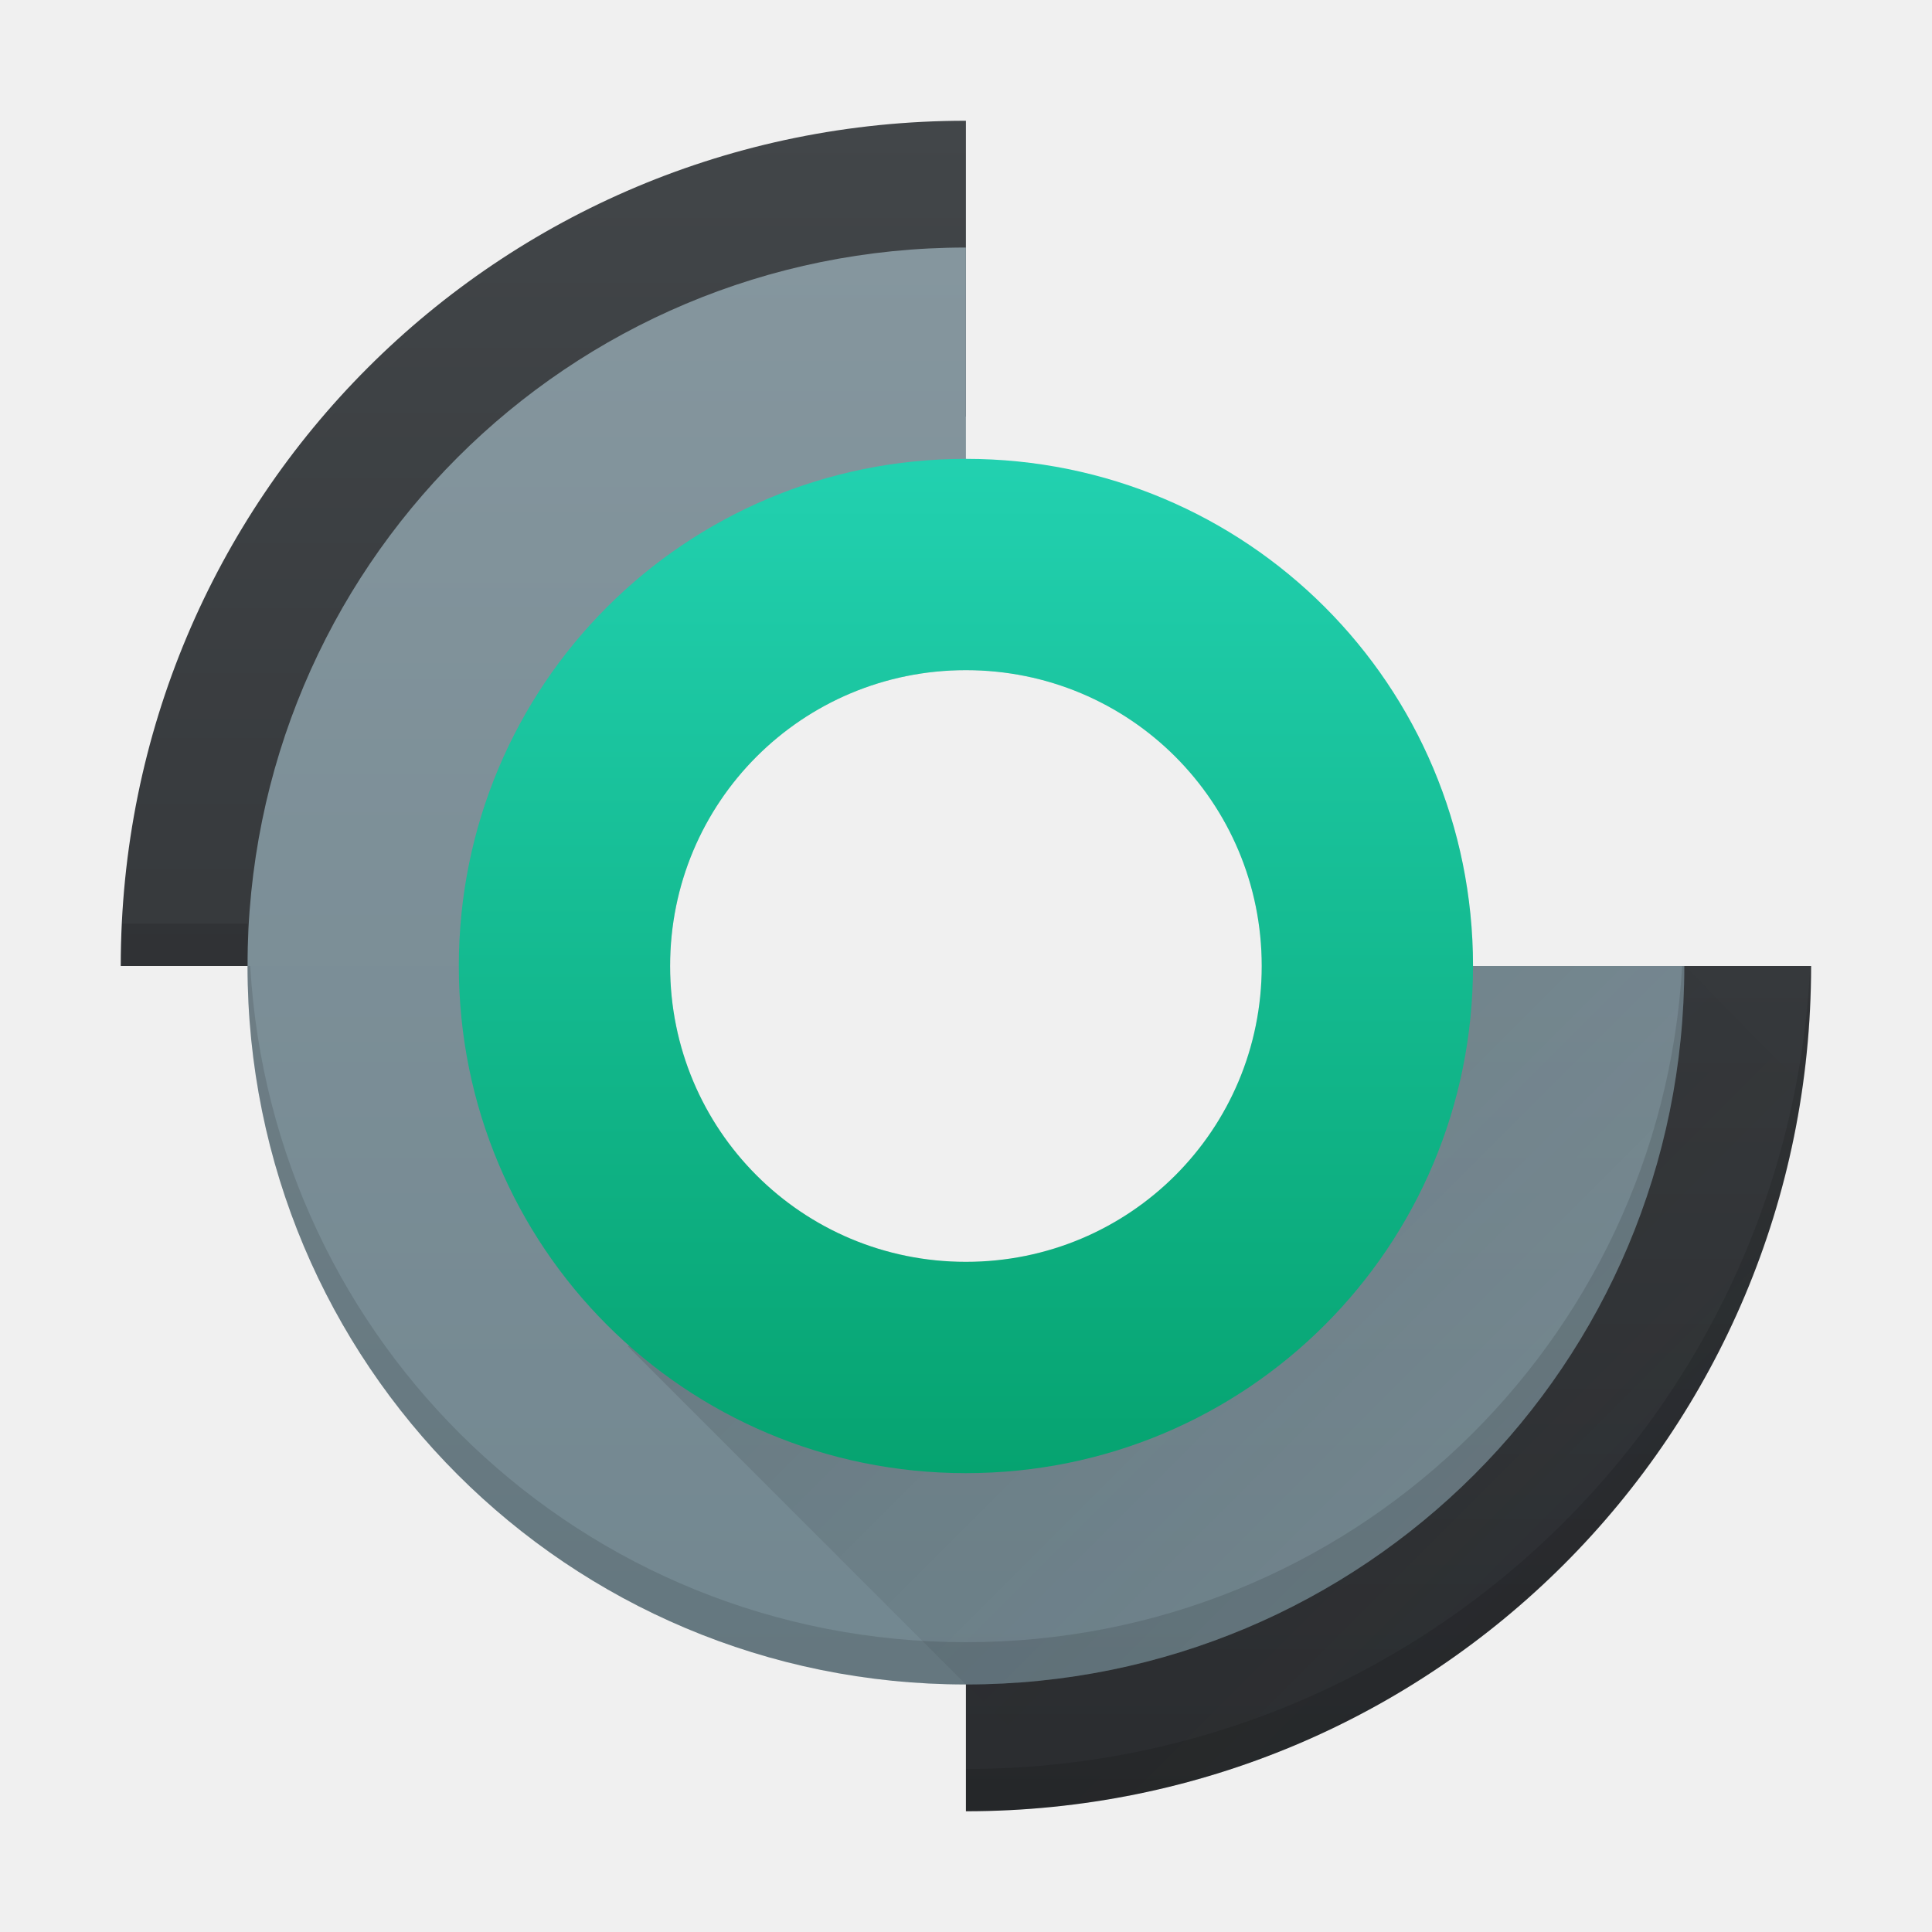
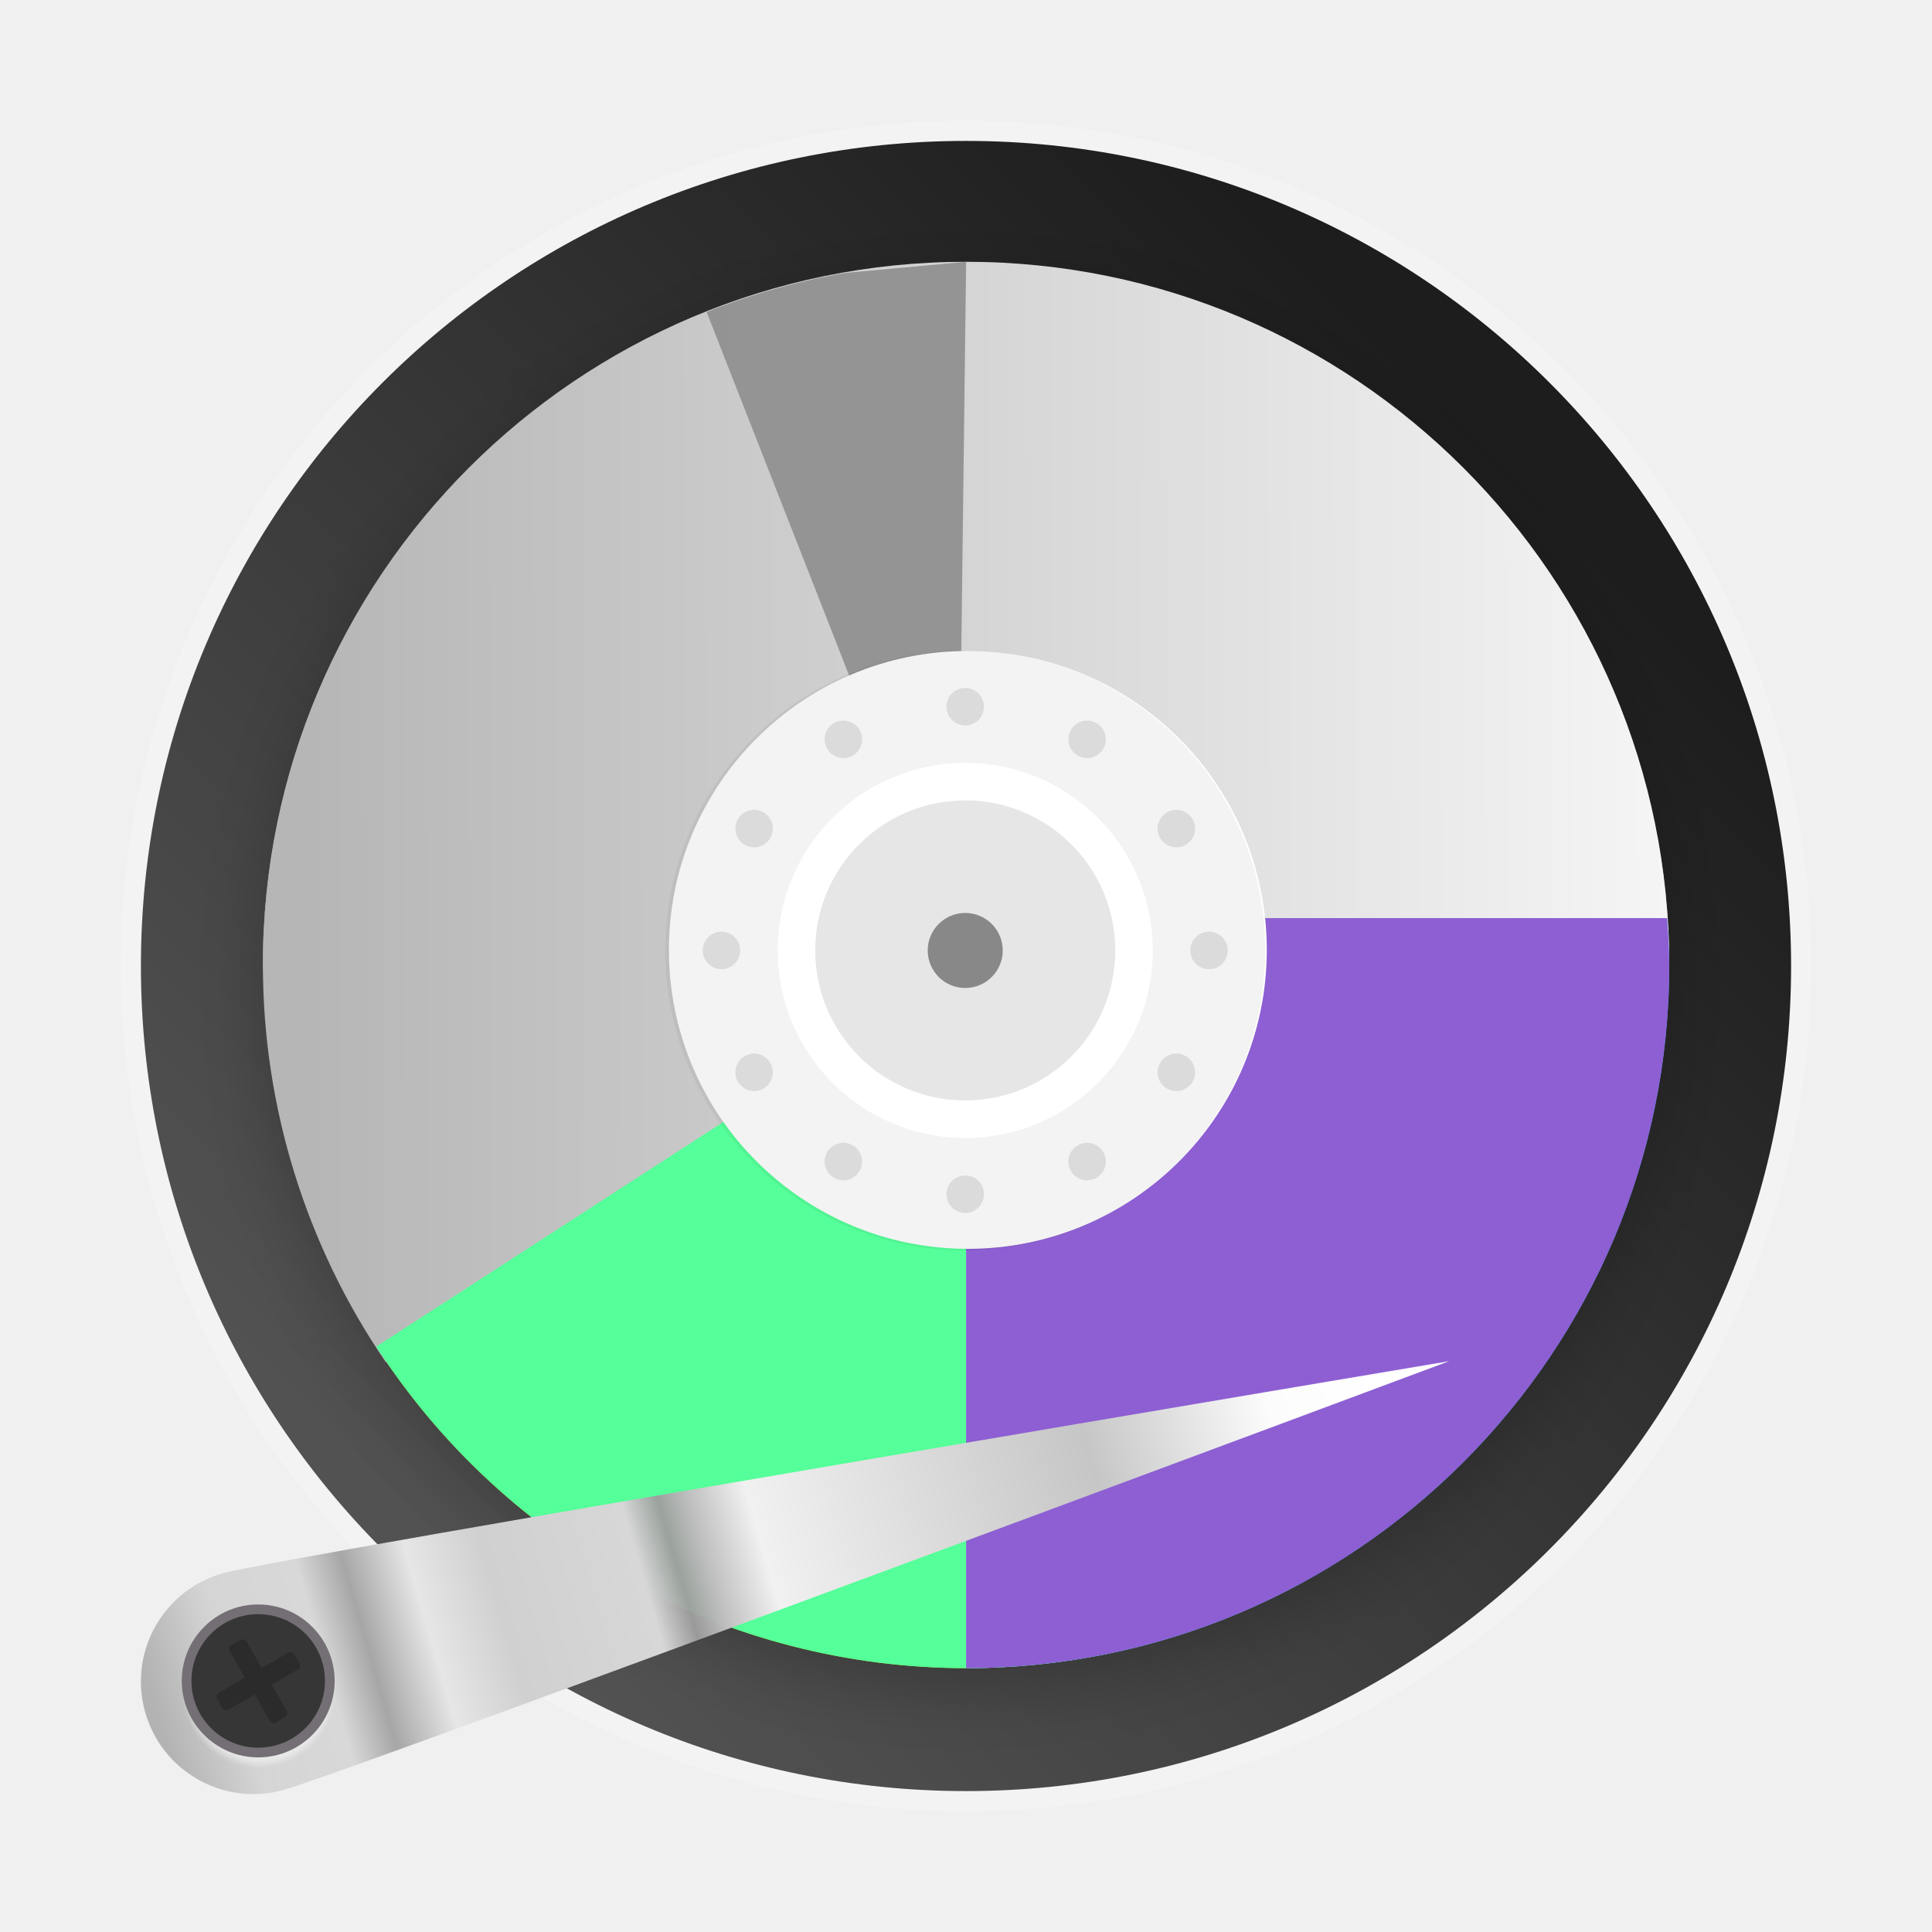
- <svg xmlns="http://www.w3.org/2000/svg" width="48" height="48" version="1.1" id="svg42">
+ <svg xmlns="http://www.w3.org/2000/svg" xmlns:xlink="http://www.w3.org/1999/xlink" width="48" height="48" version="1.1" id="svg42">
  <defs id="defs22">
    <linearGradient id="a" y1="41" y2="7" x2="0" gradientUnits="userSpaceOnUse">
      <stop stop-color="#728790" id="stop2" />
      <stop offset="1" stop-color="#85969e" id="stop4" />
    </linearGradient>
    <linearGradient id="b" y1="36" y2="12" x2="0" gradientUnits="userSpaceOnUse">
      <stop stop-color="#06a370" id="stop7" />
      <stop offset="1" stop-color="#22d1b0" id="stop9" />
    </linearGradient>
    <linearGradient id="c" y1="44" y2="4" x2="0" gradientUnits="userSpaceOnUse">
      <stop stop-color="#2a2c2f" id="stop12" />
      <stop offset="1" stop-color="#424649" id="stop14" />
    </linearGradient>
    <linearGradient id="d" y1="15" x1="15" y2="44" x2="44" gradientUnits="userSpaceOnUse" gradientTransform="matrix(1.049895,0,0,1.05,-1.19958,-1.2)">
      <stop stop-color="#020303" id="stop17" />
      <stop offset="1" stop-color="#424649" stop-opacity="0" id="stop19" />
    </linearGradient>
+     <linearGradient xlink:href="#linearGradient2548" id="linearGradient1037" gradientUnits="userSpaceOnUse" gradientTransform="matrix(2.003306,0,0,2.003306,-10.58469,9.060852)" x1="9.891" y1="-22.975" x2="23.31" y2="-9.557" />
+     <linearGradient id="linearGradient2548">
+       <stop style="stop-color:#525252;stop-opacity:1" offset="0" id="stop2544" />
+       <stop style="stop-color:#1e1d1d;stop-opacity:1" offset="1" id="stop2546" />
+     </linearGradient>
+     <filter style="color-interpolation-filters:sRGB" id="filter1422-7" x="-0.06" width="1.12" y="-0.06" height="1.12">
+       <feGaussianBlur stdDeviation="3.75" id="feGaussianBlur1424-5" />
+     </filter>
+     <linearGradient xlink:href="#linearGradient1762" id="linearGradient2604-3" x1="49.641" y1="23.574" x2="67.151" y2="23.521" gradientUnits="userSpaceOnUse" />
+     <linearGradient id="linearGradient1762">
+       <stop style="stop-color:#b6b6b6;stop-opacity:1;" offset="0" id="stop1758" />
+       <stop style="stop-color:#f5f5f5;stop-opacity:1" offset="1" id="stop1760" />
+     </linearGradient>
+     <linearGradient xlink:href="#linearGradient2649" id="linearGradient1039" gradientUnits="userSpaceOnUse" gradientTransform="matrix(2.003306,0,0,2.003306,-10.58469,-9.060852)" x1="7.315" y1="26.04" x2="22.401" y2="21.641" />
+     <linearGradient id="linearGradient2649">
+       <stop style="stop-color:#b3b3b3;stop-opacity:1" offset="0" id="stop2645" />
+       <stop id="stop2655" offset="0.064" style="stop-color:#d5d5d5;stop-opacity:1" />
+       <stop style="stop-color:#d8d8d8;stop-opacity:1" offset="0.138" id="stop2657" />
+       <stop id="stop2659" offset="0.174" style="stop-color:#a6a6a6;stop-opacity:1" />
+       <stop style="stop-color:#e6e6e6;stop-opacity:1" offset="0.224" id="stop2661" />
+       <stop id="stop2663" offset="0.282" style="stop-color:#d0d0d0;stop-opacity:1" />
+       <stop style="stop-color:#d7d7d7;stop-opacity:1" offset="0.398" id="stop2665" />
+       <stop id="stop2667" offset="0.426" style="stop-color:#9e9e9e;stop-opacity:0.953" />
+       <stop style="stop-color:#c1c1c1;stop-opacity:1" offset="0.452" id="stop2669" />
+       <stop id="stop2671" offset="0.495" style="stop-color:#f1f1f1;stop-opacity:1" />
+       <stop style="stop-color:#c6c6c6;stop-opacity:1" offset="0.763" id="stop2675" />
+       <stop style="stop-color:#fcfcfc;stop-opacity:1" offset="0.909" id="stop2673" />
+       <stop style="stop-color:#ffffff;stop-opacity:1" offset="1" id="stop2647" />
+     </linearGradient>
+     <radialGradient xlink:href="#linearGradient1960" id="radialGradient2687-7" gradientUnits="userSpaceOnUse" gradientTransform="matrix(0.6133849,0,0,0.6133849,20.25894,53.91311)" cx="-22.537" cy="-19.381" fx="-22.537" fy="-19.381" r="3.152" />
+     <linearGradient id="linearGradient1960">
+       <stop style="stop-color:#ffffff;stop-opacity:1;" offset="0" id="stop1956" />
+       <stop id="stop1964" offset="0.884" style="stop-color:#ffffff;stop-opacity:0.44" />
+       <stop style="stop-color:#ffffff;stop-opacity:0.169;" offset="0.944" id="stop1980" />
+       <stop id="stop1978" offset="0.97" style="stop-color:#ffffff;stop-opacity:0.055;" />
+       <stop style="stop-color:#ffffff;stop-opacity:0.027;" offset="0.977" id="stop1988" />
+       <stop id="stop1986" offset="0.984" style="stop-color:#ffffff;stop-opacity:0.008;" />
+       <stop style="stop-color:#ffffff;stop-opacity:0;" offset="0.993" id="stop1984" />
+       <stop style="stop-color:#ffffff;stop-opacity:0;" offset="1" id="stop1958" />
+     </linearGradient>
  </defs>
-   <g stroke-opacity="0.55" stroke-width="2.8" id="g28" transform="matrix(1.049895,0,0,1.05,-1.19958,-1.2)">
-     <path fill="url(#c)" d="M 24,4 C 12.92,4 4,12.92 4,24 h 7 c 0,-7.202 5.798,-13 13,-13 z m 13,20 c 0,7.202 -5.798,13 -13,13 v 7 c 11.08,0 20,-8.92 20,-20 z" id="path24" style="fill:url(#c)" />
-     <path fill="url(#a)" d="M 24,7 C 14.582,7 7,14.582 7,24 c 0,9.418 7.582,17 17,17 9.418,0 17,-7.582 17,-17 H 34 C 34,29.54 29.54,34 24,34 18.46,34 14,29.54 14,24 14,18.46 18.46,14 24,14 Z" id="path26" style="fill:url(#a)" />
+   <circle style="color:#000000;display:inline;overflow:visible;visibility:visible;fill:none;fill-opacity:1;fill-rule:nonzero;stroke:#ffffff;stroke-width:1.002;stroke-linecap:square;stroke-linejoin:miter;stroke-miterlimit:4;stroke-dasharray:none;stroke-dashoffset:0;stroke-opacity:0.212;marker:none;enable-background:accumulate" id="circle2643-6" cx="24" cy="-24" r="20.499" transform="scale(1,-1)" />
+   <circle transform="scale(1,-1)" r="20.499" cy="-24" cx="24" id="path4238-1" style="color:#000000;display:inline;overflow:visible;visibility:visible;fill:url(#linearGradient1037);fill-opacity:1;fill-rule:nonzero;stroke:none;stroke-width:0.891;stroke-linecap:butt;stroke-linejoin:miter;stroke-miterlimit:4;stroke-dasharray:2.674, 2.674;stroke-dashoffset:0;stroke-opacity:1;marker:none;enable-background:accumulate" />
+   <path transform="matrix(0.2329452,0,0,0.2329452,-5.250496,-2.921)" style="display:inline;opacity:0.2;fill:#000000;fill-opacity:1;stroke:none;stroke-width:16;stroke-linecap:round;stroke-linejoin:round;stroke-miterlimit:4;stroke-dasharray:none;stroke-dashoffset:0;stroke-opacity:1;filter:url(#filter1422-7);enable-background:new" d="m 125.568,192.568 c -41.421,0 -75,-33.579 -75,-75 0,-41.421 33.579,-75 75,-75 41.421,0 75,33.579 75,75 0,41.421 -33.579,75 -75,75 z" id="path1414-2" />
+   <path id="path1446-9" d="m 24,6.529 c -9.649,0 -17.471,7.822 -17.471,17.471 0,0.078 0.005,0.155 0.006,0.233 0.125,-9.541 7.894,-17.238 17.465,-17.238 9.571,0 17.34,7.697 17.465,17.238 9.54e-4,-0.078 0.006,-0.155 0.006,-0.233 0,-9.649 -7.822,-17.471 -17.471,-17.471 z" style="display:inline;opacity:0.5;fill:#ffffff;fill-opacity:1;stroke:none;stroke-width:3.727;stroke-linecap:round;stroke-linejoin:round;stroke-miterlimit:4;stroke-dasharray:none;stroke-dashoffset:0;stroke-opacity:1;enable-background:new" />
+   <g id="g912-3-3" transform="matrix(1.932367,0,0,1.932367,-88.2876,-25.2796)">
+     <path d="m 55.327,27.289 -4.801,3.107 a 9.041,9.041 0 0 0 7.584,4.134 9.041,9.041 0 0 0 4.255,-1.067 l -2.695,-5.052 a 3.315,3.315 0 0 1 -1.559,0.392 3.315,3.315 0 0 1 -2.783,-1.515" style="opacity:1;fill:#b5ea1b;fill-opacity:1;stroke:none;stroke-width:0.603" id="path43-5-1" />
+     <path d="m 58.11,16.448 a 9.041,9.041 0 0 0 -9.041,9.041 9.041,9.041 0 0 0 1.58,5.106 l 4.728,-3.237 a 3.315,3.315 0 0 1 -0.582,-1.869 3.315,3.315 0 0 1 3.315,-3.315 3.315,3.315 0 0 1 3.315,3.315 h 5.726 a 9.041,9.041 0 0 0 -9.041,-9.041 z" style="opacity:1;fill:url(#linearGradient2604-3);fill-opacity:1;stroke:none;stroke-width:0.603" id="path45-6-9" />
+     <path d="m 61.368,24.886 a 3.315,3.315 0 0 1 0.057,0.603 3.315,3.315 0 0 1 -3.315,3.315 v 5.726 a 9.041,9.041 0 0 0 9.041,-9.041 9.041,9.041 0 0 0 -0.03,-0.603 z" style="opacity:1;fill:#30b1f1;fill-opacity:1;stroke:none;stroke-width:0.603" id="path47-2-4" />
  </g>
-   <path opacity="0.2" fill="url(#d)" fill-rule="evenodd" d="m 21.898,14.55 -7.349,7.35 2.814,10.5 -1.764,1.05 11.34,11.341 C 36.208,43.503 43.499,36.212 44.787,26.941 L 41.846,24 H 36.597 c 0,-3.777 -1.654,-7.144 -4.269,-9.45 z m 2.1,2.1 c 4.071,0 7.349,3.278 7.349,7.35 0,4.072 -3.278,7.35 -7.349,7.35 -4.071,0 -7.349,-3.278 -7.349,-7.35 0,-4.072 3.278,-7.35 7.349,-7.35" id="path30" style="fill:url(#d);stroke-width:1.05" />
-   <g stroke-opacity="0.55" stroke-width="2.8" id="g40" transform="matrix(1.049895,0,0,1.05,-1.19958,-1.2)">
-     <path fill="url(#b)" d="m 24,12 c -6.648,0 -12,5.352 -12,12 0,6.648 5.352,12 12,12 6.648,0 12,-5.352 12,-12 0,-6.648 -5.352,-12 -12,-12 m 0,5 c 3.878,0 7,3.122 7,7 0,3.878 -3.122,7 -7,7 -3.878,0 -7,-3.122 -7,-7 0,-3.878 3.122,-7 7,-7" id="path32" style="fill:url(#b)" />
-     <g fill-opacity="0.118" id="g38">
-       <path d="m 4.03,23 c -0.016,0.332 -0.025,0.664 -0.025,1 h 3 v -1 h -2 z m 39.949,1 c -0.518,10.611 -9.23,19 -19.975,19 v 1 c 11.08,0 20,-8.92 20,-20 z" id="path34" />
-       <path d="m 7,24 c 0,9.418 7.582,17 17,17 9.418,0 17,-7.582 17,-17 H 40.949 C 40.432,32.946 33.08,40 24,40 14.92,40 7.583,32.94 7.064,24 Z" id="path36" />
-     </g>
+   <g transform="matrix(1.932367,0,0,1.932367,-88.2876,-25.2796)" id="g2615-7">
+     <path id="path2609-8" style="opacity:1;fill:#55ff99;fill-opacity:1;stroke:none;stroke-width:0.603" d="m 55.327,27.289 -4.801,3.107 a 9.041,9.041 0 0 0 7.584,4.134 9.041,9.041 0 0 0 4.255,-1.067 l -2.695,-5.052 a 3.315,3.315 0 0 1 -1.559,0.392 3.315,3.315 0 0 1 -2.783,-1.515" />
+     <path id="path2613-4" style="opacity:1;fill:#8d5fd3;fill-opacity:1;stroke:none;stroke-width:0.603" d="m 61.368,24.886 a 3.315,3.315 0 0 1 0.057,0.603 3.315,3.315 0 0 1 -3.315,3.315 v 5.726 a 9.041,9.041 0 0 0 9.041,-9.041 9.041,9.041 0 0 0 -0.03,-0.603 z" />
  </g>
+   <path id="path1038-0" d="m 35.998,33.82 c 0,0 -27.486,10.259 -28.978,10.658 -1.491,0.4 -3.024,-0.485 -3.424,-1.977 -0.4,-1.491 0.485,-3.024 1.977,-3.424 1.491,-0.4 30.425,-5.258 30.425,-5.258 z" style="display:inline;fill:url(#linearGradient1039);fill-opacity:1;stroke:none;stroke-width:3.727;stroke-linecap:round;stroke-linejoin:round;stroke-miterlimit:4;stroke-dasharray:none;stroke-dashoffset:0;stroke-opacity:1;enable-background:new" />
+   <ellipse cy="41.779" cx="6.296" id="path1041-3" style="display:inline;fill:#808080;fill-opacity:1;stroke:none;stroke-width:3.727;stroke-linecap:round;stroke-linejoin:round;stroke-miterlimit:4;stroke-dasharray:none;stroke-dashoffset:0;stroke-opacity:1;enable-background:new" rx="0.932" ry="0.932" />
+   <path style="fill:#919191;fill-opacity:0.95;stroke:none;stroke-width:0.53px;stroke-linecap:butt;stroke-linejoin:miter;stroke-opacity:1" d="m 24.003,6.504 -3.005,0.277 a 17.471,17.471 0 0 0 -3.442,0.971 l 4.035,10.292 a 6.406,6.406 0 0 1 2.275,-0.471 z" id="path2606-6" />
+   <circle r="7.427" cy="23.6" cx="24.046" id="path1541-1" style="display:inline;fill:#ffffff;fill-opacity:1;stroke:none;stroke-width:2.285;stroke-miterlimit:4;stroke-dasharray:none;stroke-opacity:1" />
+   <ellipse ry="7.454" rx="7.454" cy="23.613" cx="23.981" id="ellipse971-0" style="display:inline;opacity:0.05;fill:#000000;fill-opacity:1;stroke:none;stroke-width:3.727;stroke-linecap:round;stroke-linejoin:round;stroke-miterlimit:4;stroke-dasharray:none;stroke-dashoffset:0;stroke-opacity:1;enable-background:new" />
+   <ellipse style="display:inline;fill:#ffffff;fill-opacity:1;stroke:none;stroke-width:3.727;stroke-linecap:round;stroke-linejoin:round;stroke-miterlimit:4;stroke-dasharray:none;stroke-dashoffset:0;stroke-opacity:1;enable-background:new" id="ellipse966-6" cx="23.981" cy="23.613" rx="4.659" ry="4.659" />
+   <g style="opacity:0.1;fill:#000000;fill-opacity:1" id="g1374-3" transform="matrix(0.2329452,0,0,0.2329452,-11.42657,-12.72587)">
+     <circle style="opacity:1;fill:#000000;fill-opacity:1;stroke:none;stroke-width:16;stroke-linecap:round;stroke-linejoin:round;stroke-miterlimit:4;stroke-dasharray:none;stroke-dashoffset:0;stroke-opacity:1" id="path973-3-2" cx="53.636" cy="185.1" r="2" transform="rotate(-30)" />
+     <circle r="2" cy="237.1" cx="53.636" id="circle975-0" style="opacity:1;fill:#000000;fill-opacity:1;stroke:none;stroke-width:16;stroke-linecap:round;stroke-linejoin:round;stroke-miterlimit:4;stroke-dasharray:none;stroke-dashoffset:0;stroke-opacity:1" transform="rotate(-30)" />
+     <circle r="2" cy="183.636" cx="-59.1" id="circle1308-6" style="opacity:1;fill:#000000;fill-opacity:1;stroke:none;stroke-width:16;stroke-linecap:round;stroke-linejoin:round;stroke-miterlimit:4;stroke-dasharray:none;stroke-dashoffset:0;stroke-opacity:1" transform="rotate(-60)" />
+     <circle style="opacity:1;fill:#000000;fill-opacity:1;stroke:none;stroke-width:16;stroke-linecap:round;stroke-linejoin:round;stroke-miterlimit:4;stroke-dasharray:none;stroke-dashoffset:0;stroke-opacity:1" id="circle1310-1" cx="-59.1" cy="235.636" r="2" transform="rotate(-60)" />
+     <circle style="opacity:1;fill:#000000;fill-opacity:1;stroke:none;stroke-width:16;stroke-linecap:round;stroke-linejoin:round;stroke-miterlimit:4;stroke-dasharray:none;stroke-dashoffset:0;stroke-opacity:1" id="circle1314-5" cx="-156" cy="126" r="2" transform="rotate(-90)" />
+     <circle r="2" cy="178" cx="-156" id="circle1316-5" style="opacity:1;fill:#000000;fill-opacity:1;stroke:none;stroke-width:16;stroke-linecap:round;stroke-linejoin:round;stroke-miterlimit:4;stroke-dasharray:none;stroke-dashoffset:0;stroke-opacity:1" transform="rotate(-90)" />
+     <circle r="2" cy="27.636" cx="-211.1" id="circle1320-4" style="opacity:1;fill:#000000;fill-opacity:1;stroke:none;stroke-width:16;stroke-linecap:round;stroke-linejoin:round;stroke-miterlimit:4;stroke-dasharray:none;stroke-dashoffset:0;stroke-opacity:1" transform="rotate(-120)" />
+     <circle style="opacity:1;fill:#000000;fill-opacity:1;stroke:none;stroke-width:16;stroke-linecap:round;stroke-linejoin:round;stroke-miterlimit:4;stroke-dasharray:none;stroke-dashoffset:0;stroke-opacity:1" id="circle1322-7" cx="-211.1" cy="79.636" r="2" transform="rotate(-120)" />
+     <circle transform="rotate(-150,152,156)" r="2" cy="130" cx="152" id="circle1326-6" style="display:inline;opacity:1;fill:#000000;fill-opacity:1;stroke:none;stroke-width:16;stroke-linecap:round;stroke-linejoin:round;stroke-miterlimit:4;stroke-dasharray:none;stroke-dashoffset:0;stroke-opacity:1;enable-background:new" />
+     <circle transform="rotate(-150,152,156)" style="display:inline;opacity:1;fill:#000000;fill-opacity:1;stroke:none;stroke-width:16;stroke-linecap:round;stroke-linejoin:round;stroke-miterlimit:4;stroke-dasharray:none;stroke-dashoffset:0;stroke-opacity:1;enable-background:new" id="circle1328-5" cx="152" cy="182" r="2" />
+     <circle r="2" cy="-182" cx="-152" id="circle1332-6" style="opacity:1;fill:#000000;fill-opacity:1;stroke:none;stroke-width:16;stroke-linecap:round;stroke-linejoin:round;stroke-miterlimit:4;stroke-dasharray:none;stroke-dashoffset:0;stroke-opacity:1" transform="scale(-1)" />
+     <circle style="opacity:1;fill:#000000;fill-opacity:1;stroke:none;stroke-width:16;stroke-linecap:round;stroke-linejoin:round;stroke-miterlimit:4;stroke-dasharray:none;stroke-dashoffset:0;stroke-opacity:1" id="circle1334-9" cx="-152" cy="-130" r="2" transform="scale(-1)" />
+   </g>
+   <ellipse ry="3.727" rx="3.727" cy="23.613" cx="23.981" id="ellipse1434-3" style="display:inline;opacity:0.1;fill:#000000;fill-opacity:1;stroke:none;stroke-width:3.727;stroke-linecap:round;stroke-linejoin:round;stroke-miterlimit:4;stroke-dasharray:none;stroke-dashoffset:0;stroke-opacity:1;enable-background:new" />
+   <ellipse ry="0.932" rx="0.932" cy="23.614" cx="23.981" id="ellipse1438-7" style="display:inline;fill:#888888;fill-opacity:1;stroke:none;stroke-width:3.727;stroke-linecap:round;stroke-linejoin:round;stroke-miterlimit:4;stroke-dasharray:none;stroke-dashoffset:0;stroke-opacity:1;enable-background:new" />
+   <path style="color:#000000;font-style:normal;font-variant:normal;font-weight:normal;font-stretch:normal;font-size:medium;line-height:normal;font-family:sans-serif;font-variant-ligatures:normal;font-variant-position:normal;font-variant-caps:normal;font-variant-numeric:normal;font-variant-alternates:normal;font-feature-settings:normal;text-indent:0;text-align:start;text-decoration:none;text-decoration-line:none;text-decoration-style:solid;text-decoration-color:#000000;letter-spacing:normal;word-spacing:normal;text-transform:none;writing-mode:lr-tb;direction:ltr;text-orientation:mixed;dominant-baseline:auto;baseline-shift:baseline;text-anchor:start;white-space:normal;shape-padding:0;clip-rule:nonzero;display:inline;overflow:visible;visibility:visible;isolation:auto;mix-blend-mode:normal;color-interpolation:sRGB;color-interpolation-filters:linearRGB;solid-color:#000000;solid-opacity:1;vector-effect:none;fill:url(#radialGradient2687-7);fill-opacity:1;fill-rule:nonzero;stroke:none;stroke-width:0.245;stroke-linecap:round;stroke-linejoin:round;stroke-miterlimit:4;stroke-dasharray:none;stroke-dashoffset:0;stroke-opacity:1;color-rendering:auto;image-rendering:auto;shape-rendering:auto;text-rendering:auto;enable-background:accumulate" d="m 6.435,40.092 c -1.067,0 -1.934,0.867 -1.934,1.934 0,1.067 0.867,1.934 1.934,1.934 1.067,0 1.934,-0.867 1.934,-1.934 0,-1.067 -0.867,-1.934 -1.934,-1.934 z" id="path2677-4" />
+   <circle style="fill:#363636;fill-opacity:1;stroke:#746f74;stroke-width:0.241;stroke-linecap:round;stroke-linejoin:round;stroke-miterlimit:4;stroke-dasharray:none;stroke-opacity:1" id="circle2679-5" cx="6.415" cy="41.762" r="1.779" />
+   <path id="path2683-2" d="m 6.014,40.731 c -0.015,0.002 -0.03,0.007 -0.045,0.015 l -0.215,0.124 c -0.057,0.033 -0.076,0.104 -0.043,0.161 l 0.375,0.649 -0.649,0.375 c -0.057,0.033 -0.076,0.104 -0.043,0.161 l 0.124,0.215 c 0.033,0.057 0.104,0.076 0.161,0.043 l 0.649,-0.375 0.375,0.649 c 0.033,0.057 0.104,0.076 0.161,0.043 l 0.215,-0.124 c 0.057,-0.033 0.076,-0.104 0.043,-0.161 l -0.375,-0.649 0.649,-0.375 c 0.057,-0.033 0.076,-0.104 0.043,-0.161 l -0.124,-0.215 c -0.033,-0.057 -0.104,-0.076 -0.161,-0.043 l -0.649,0.375 -0.375,-0.649 c -0.024,-0.042 -0.071,-0.064 -0.116,-0.058 z" style="fill:#272727;fill-opacity:0.71;stroke:none;stroke-width:0.241;stroke-linecap:round;stroke-linejoin:round;stroke-miterlimit:4;stroke-dasharray:none;stroke-opacity:1" />
</svg>
